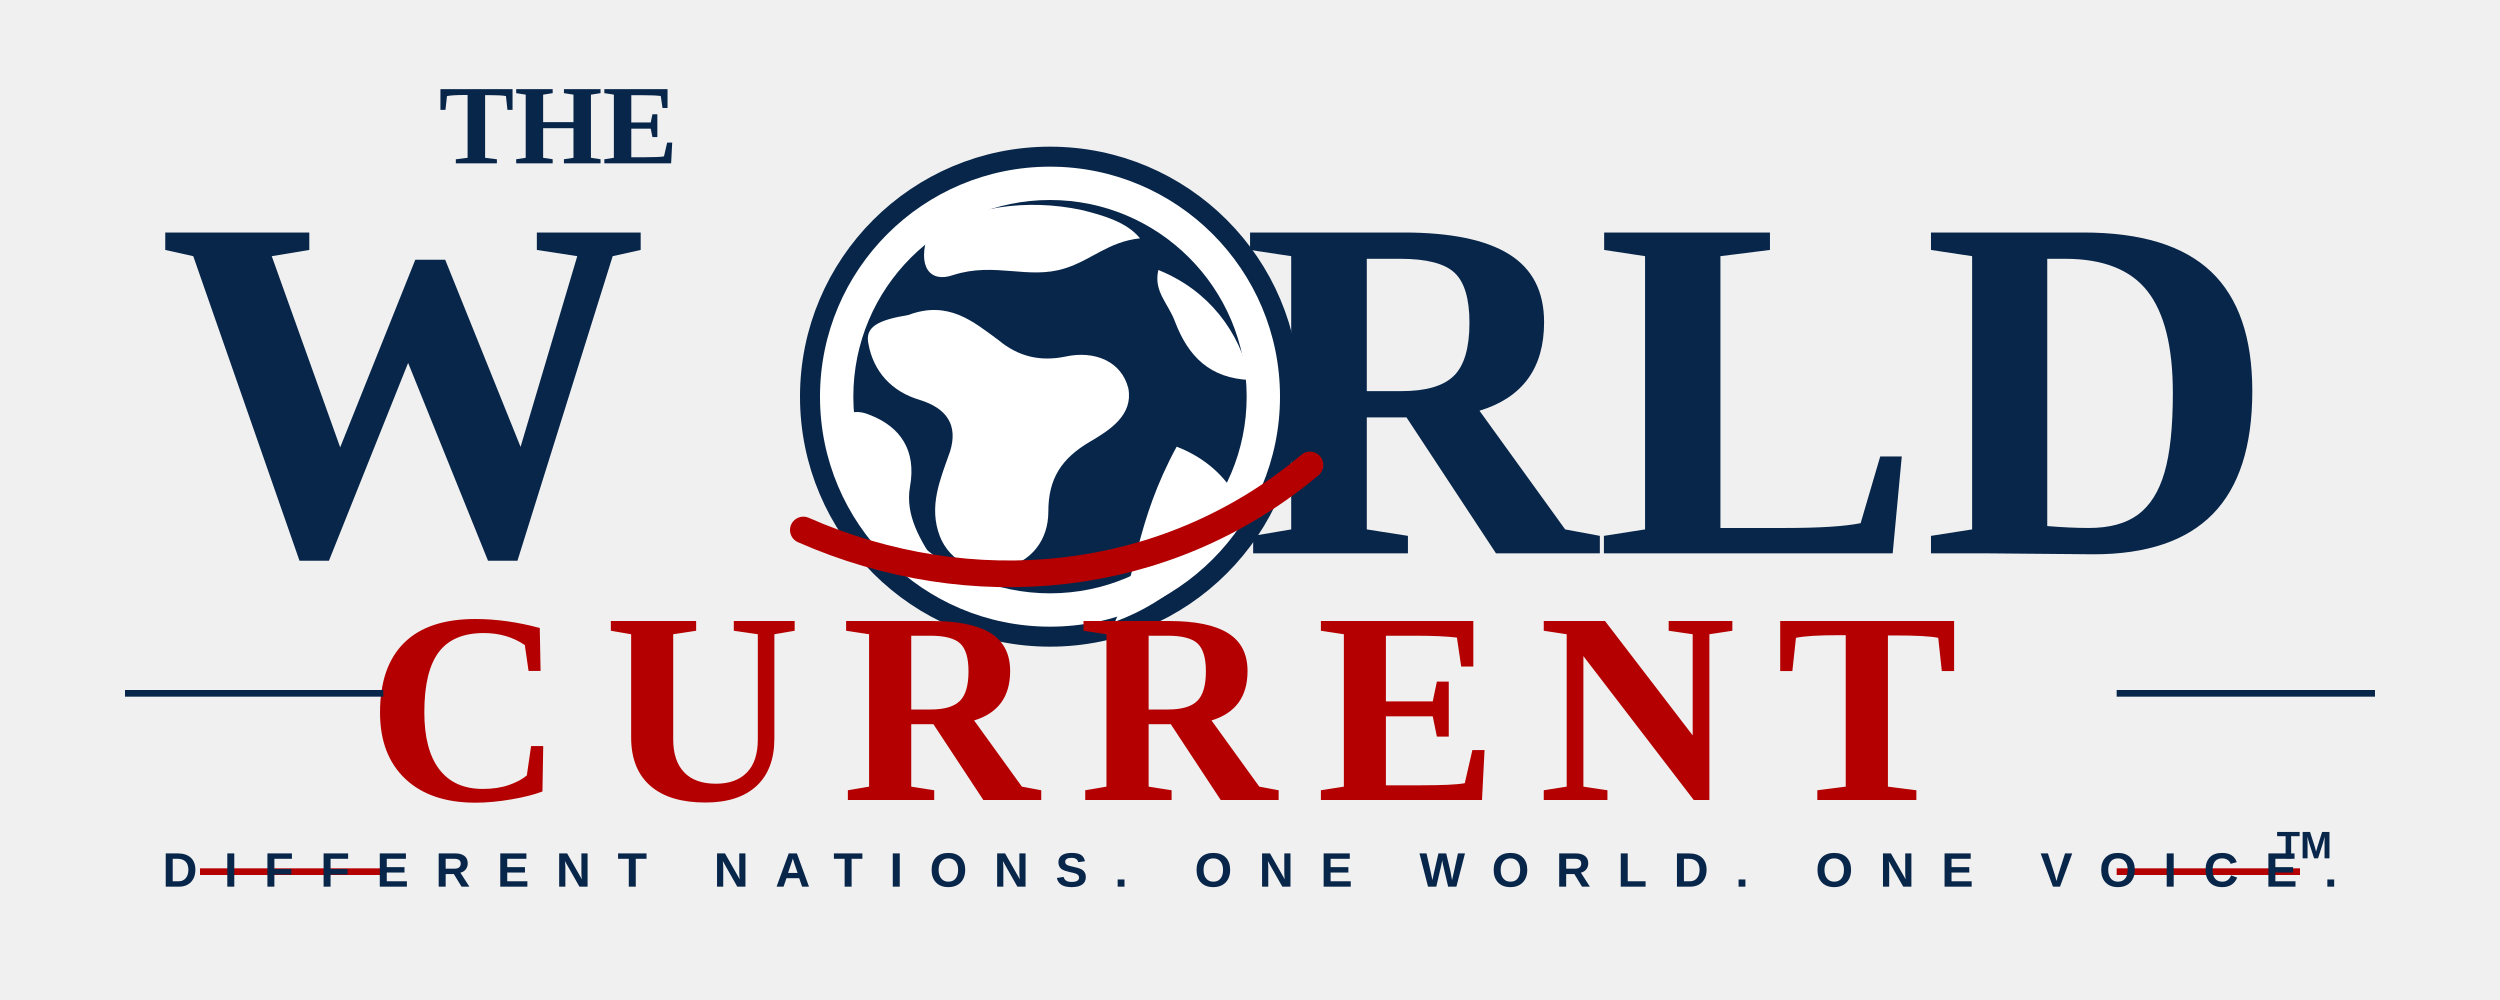
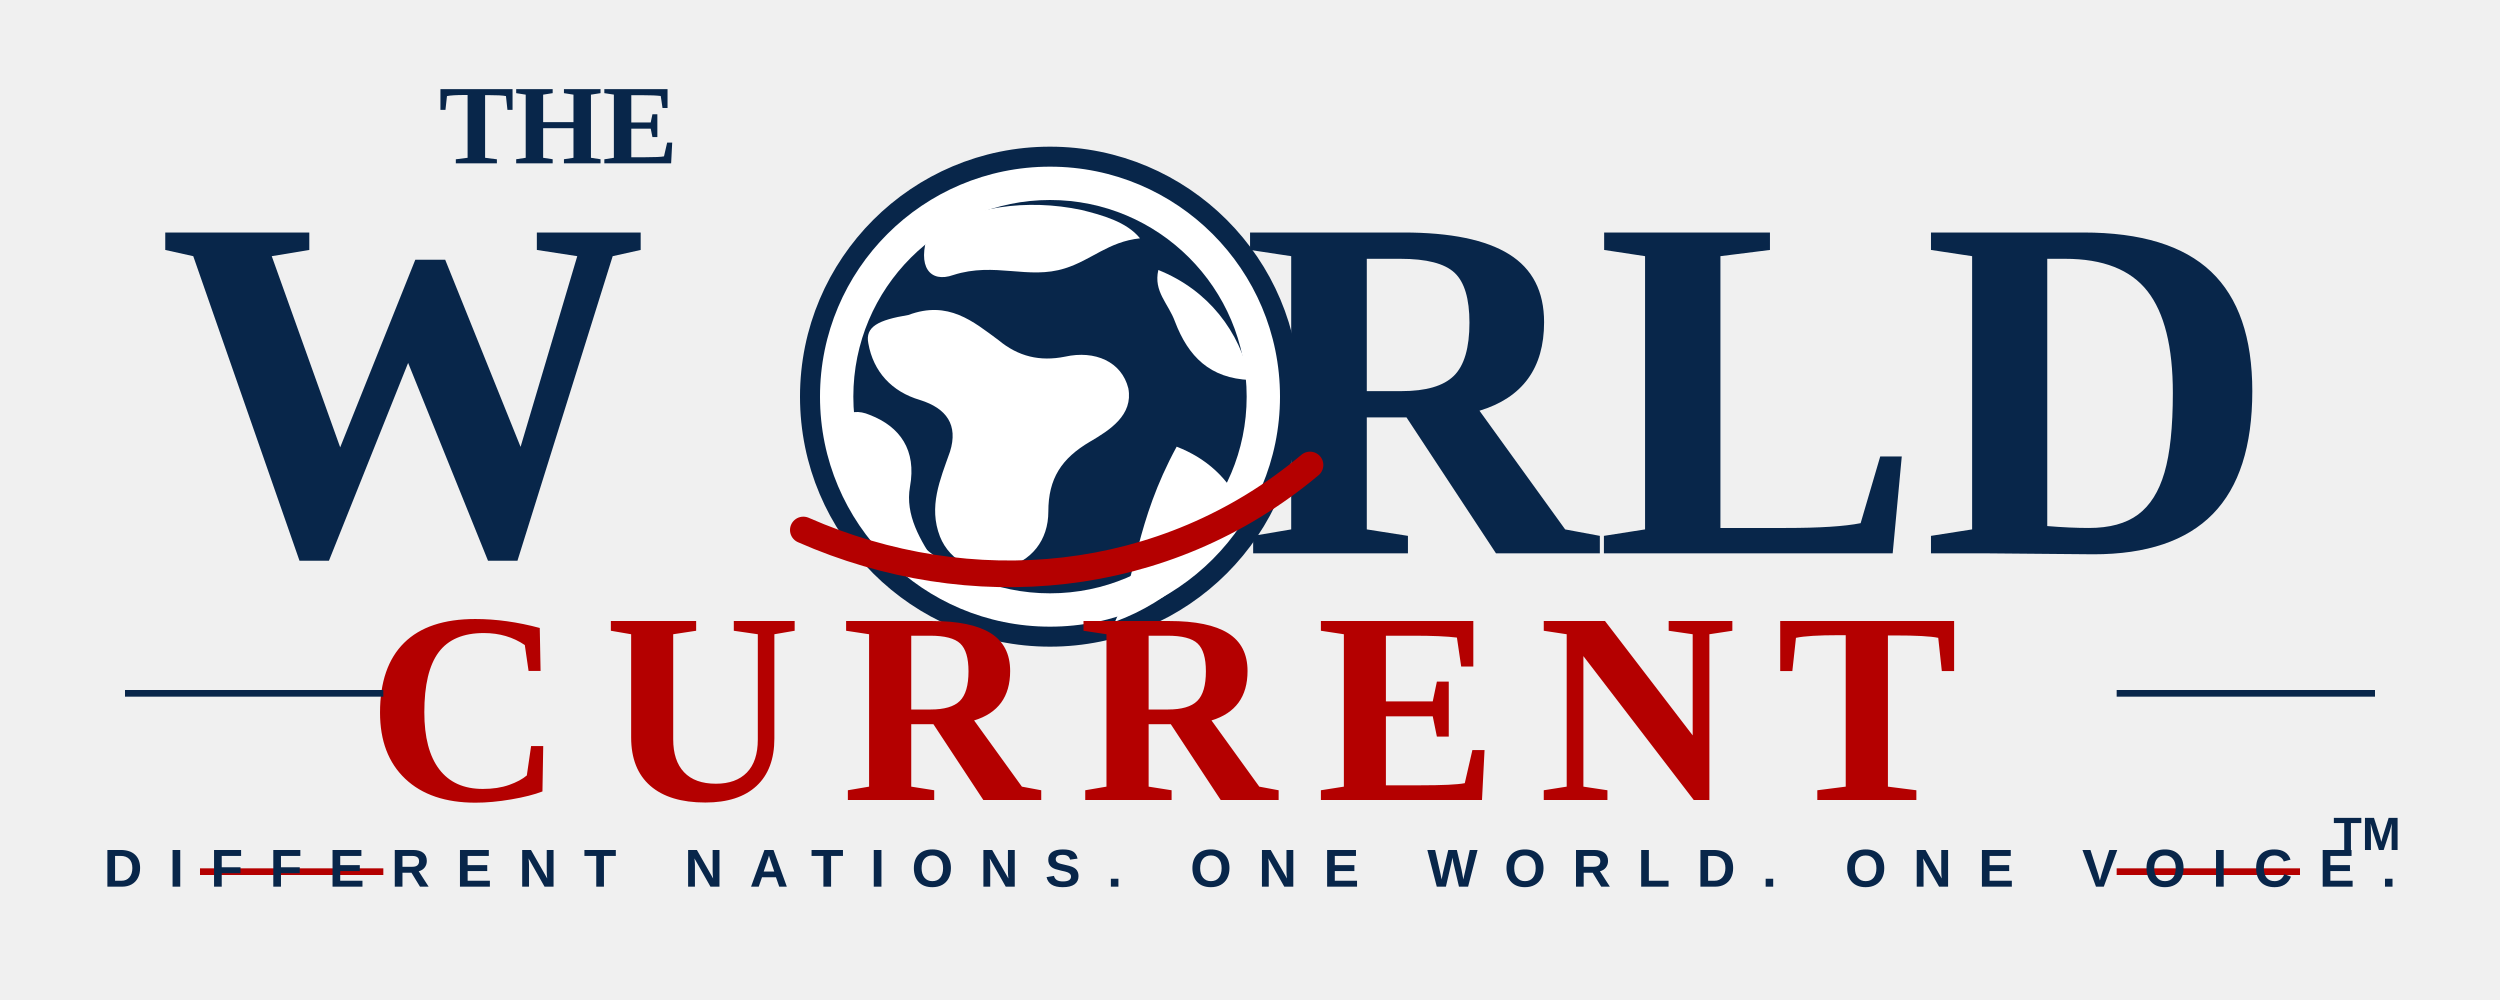
<svg xmlns="http://www.w3.org/2000/svg" viewBox="0 0 1500 600" role="img" aria-labelledby="title desc">
  <g fill="#08264a">
    <text x="335" y="98" text-anchor="middle" font-family="Georgia, 'Times New Roman', serif" font-size="68" font-weight="700">THE</text>
    <text x="95" y="332" font-family="Georgia, 'Times New Roman', serif" font-size="294" font-weight="700">W</text>
    <text x="745" y="332" font-family="Georgia, 'Times New Roman', serif" font-size="294" font-weight="700">RLD</text>
  </g>
  <g transform="translate(470 78)">
    <circle cx="160" cy="160" r="144" fill="#ffffff" stroke="#08264a" stroke-width="12" />
    <circle cx="160" cy="160" r="118" fill="#08264a" />
    <g fill="#ffffff">
      <path d="M87 62c25-16 59-21 92-14 12 3 27 7 35 17-19 2-29 13-45 18-22 7-42-4-67 4-14 5-22-5-15-25z" />
      <path d="M75 111c24-9 39 4 54 15 12 10 25 13 40 10 18-4 34 3 38 19 3 16-11 25-23 32-17 10-25 22-25 42 0 17-10 30-27 34-16 4-32-4-38-19-7-18 0-34 6-51 5-16-2-26-18-31-17-5-28-17-31-34-2-10 6-14 24-17z" />
      <path d="M225 84c30 12 49 37 55 66-24-1-37-14-45-35-4-11-13-18-10-31z" />
      <path d="M236 190c18 7 31 19 39 36-16 32-43 57-76 69 13-27 12-59 37-105z" />
      <path d="M52 171c18 7 28 21 24 43-3 17 6 32 16 47-31-20-51-52-56-89 4-3 9-4 16-1z" />
    </g>
    <path d="M12 240c100 44 217 34 304-39" fill="none" stroke="#b40000" stroke-width="16" stroke-linecap="round" />
  </g>
  <g fill="#b40000">
    <text x="220" y="480" font-family="Georgia, 'Times New Roman', serif" font-size="164" font-weight="700" letter-spacing="24">CURRENT</text>
  </g>
  <g fill="none" stroke="#08264a" stroke-width="4">
    <path d="M75 416h155" />
    <path d="M1270 416h155" />
  </g>
  <g fill="none" stroke="#b40000" stroke-width="4">
    <path d="M120 523h110" />
    <path d="M1270 523h110" />
  </g>
-   <text x="750" y="532" text-anchor="middle" fill="#08264a" font-family="Arial, Helvetica, sans-serif" font-size="29" font-weight="800" letter-spacing="16">DIFFERENT NATIONS. ONE WORLD. ONE VOICE.</text>
-   <text x="1366" y="515" fill="#08264a" font-family="Arial, Helvetica, sans-serif" font-size="23" font-weight="800">TM</text>
+   <text x="750" y="532" text-anchor="middle" fill="#08264a" font-family="Arial, Helvetica, sans-serif" font-size="32" font-weight="800" letter-spacing="16">DIFFERENT NATIONS. ONE WORLD. ONE VOICE.</text>
+   <text x="1400" y="510" fill="#08264a" font-family="Arial, Helvetica, sans-serif" font-size="28" font-weight="800">TM</text>
</svg>
